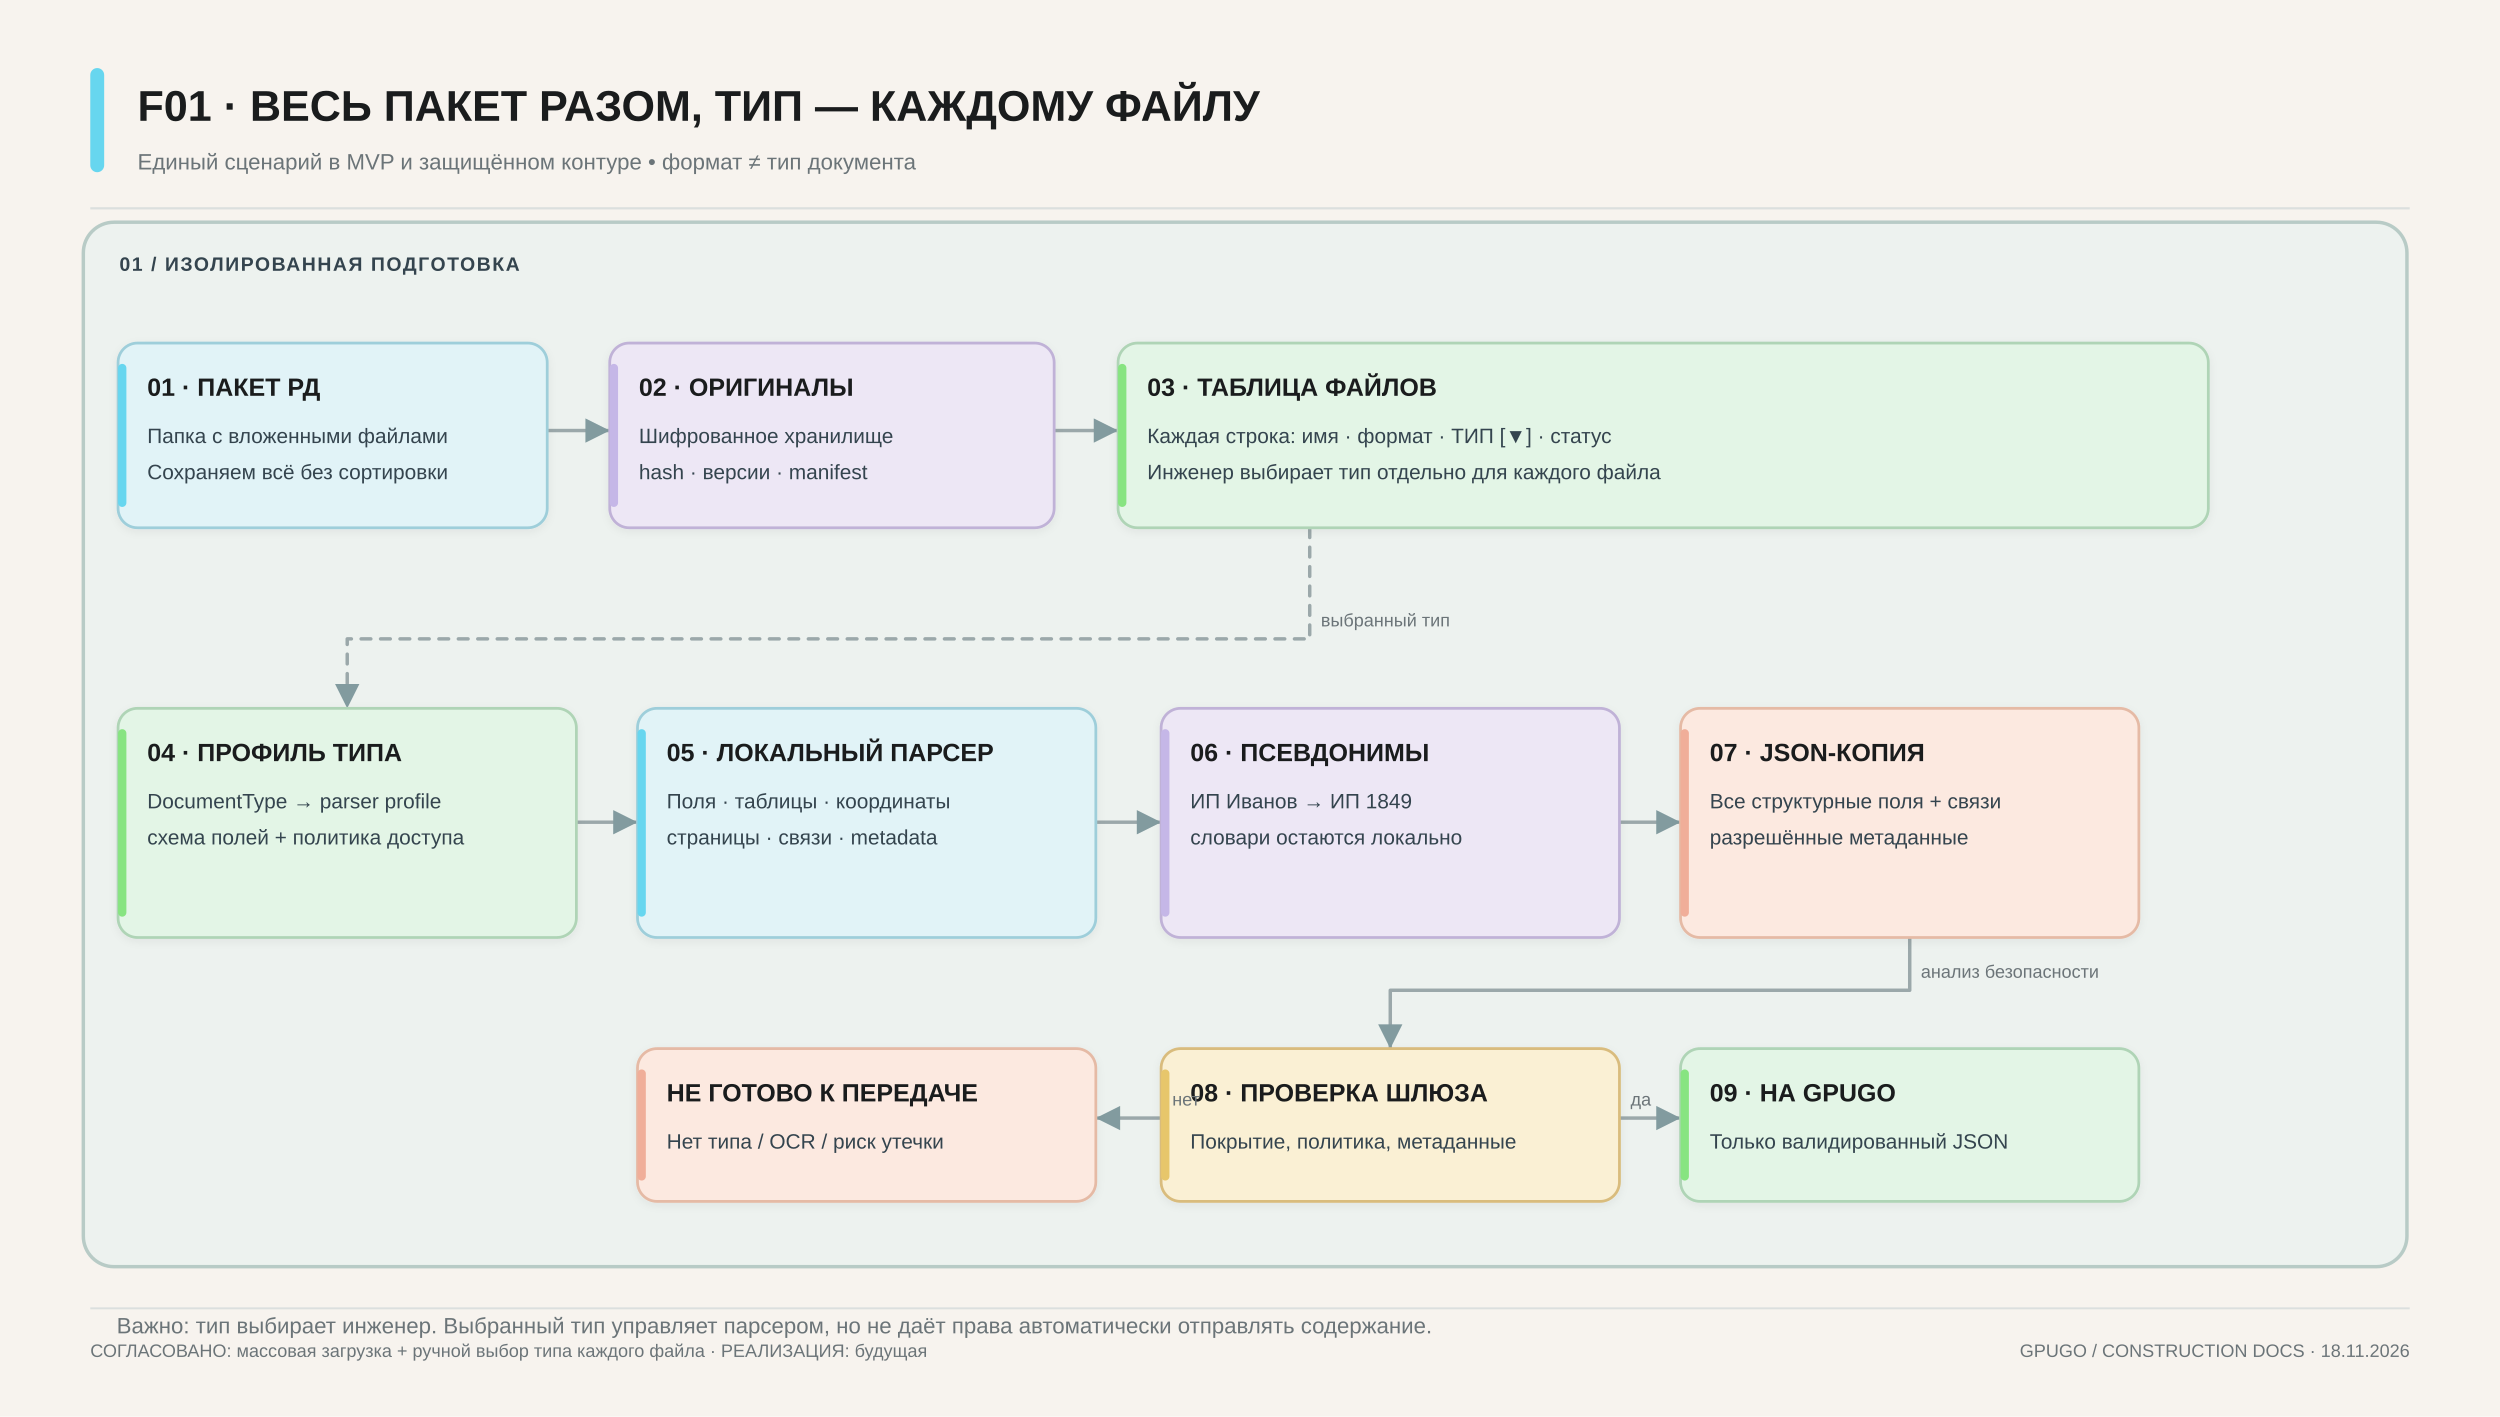
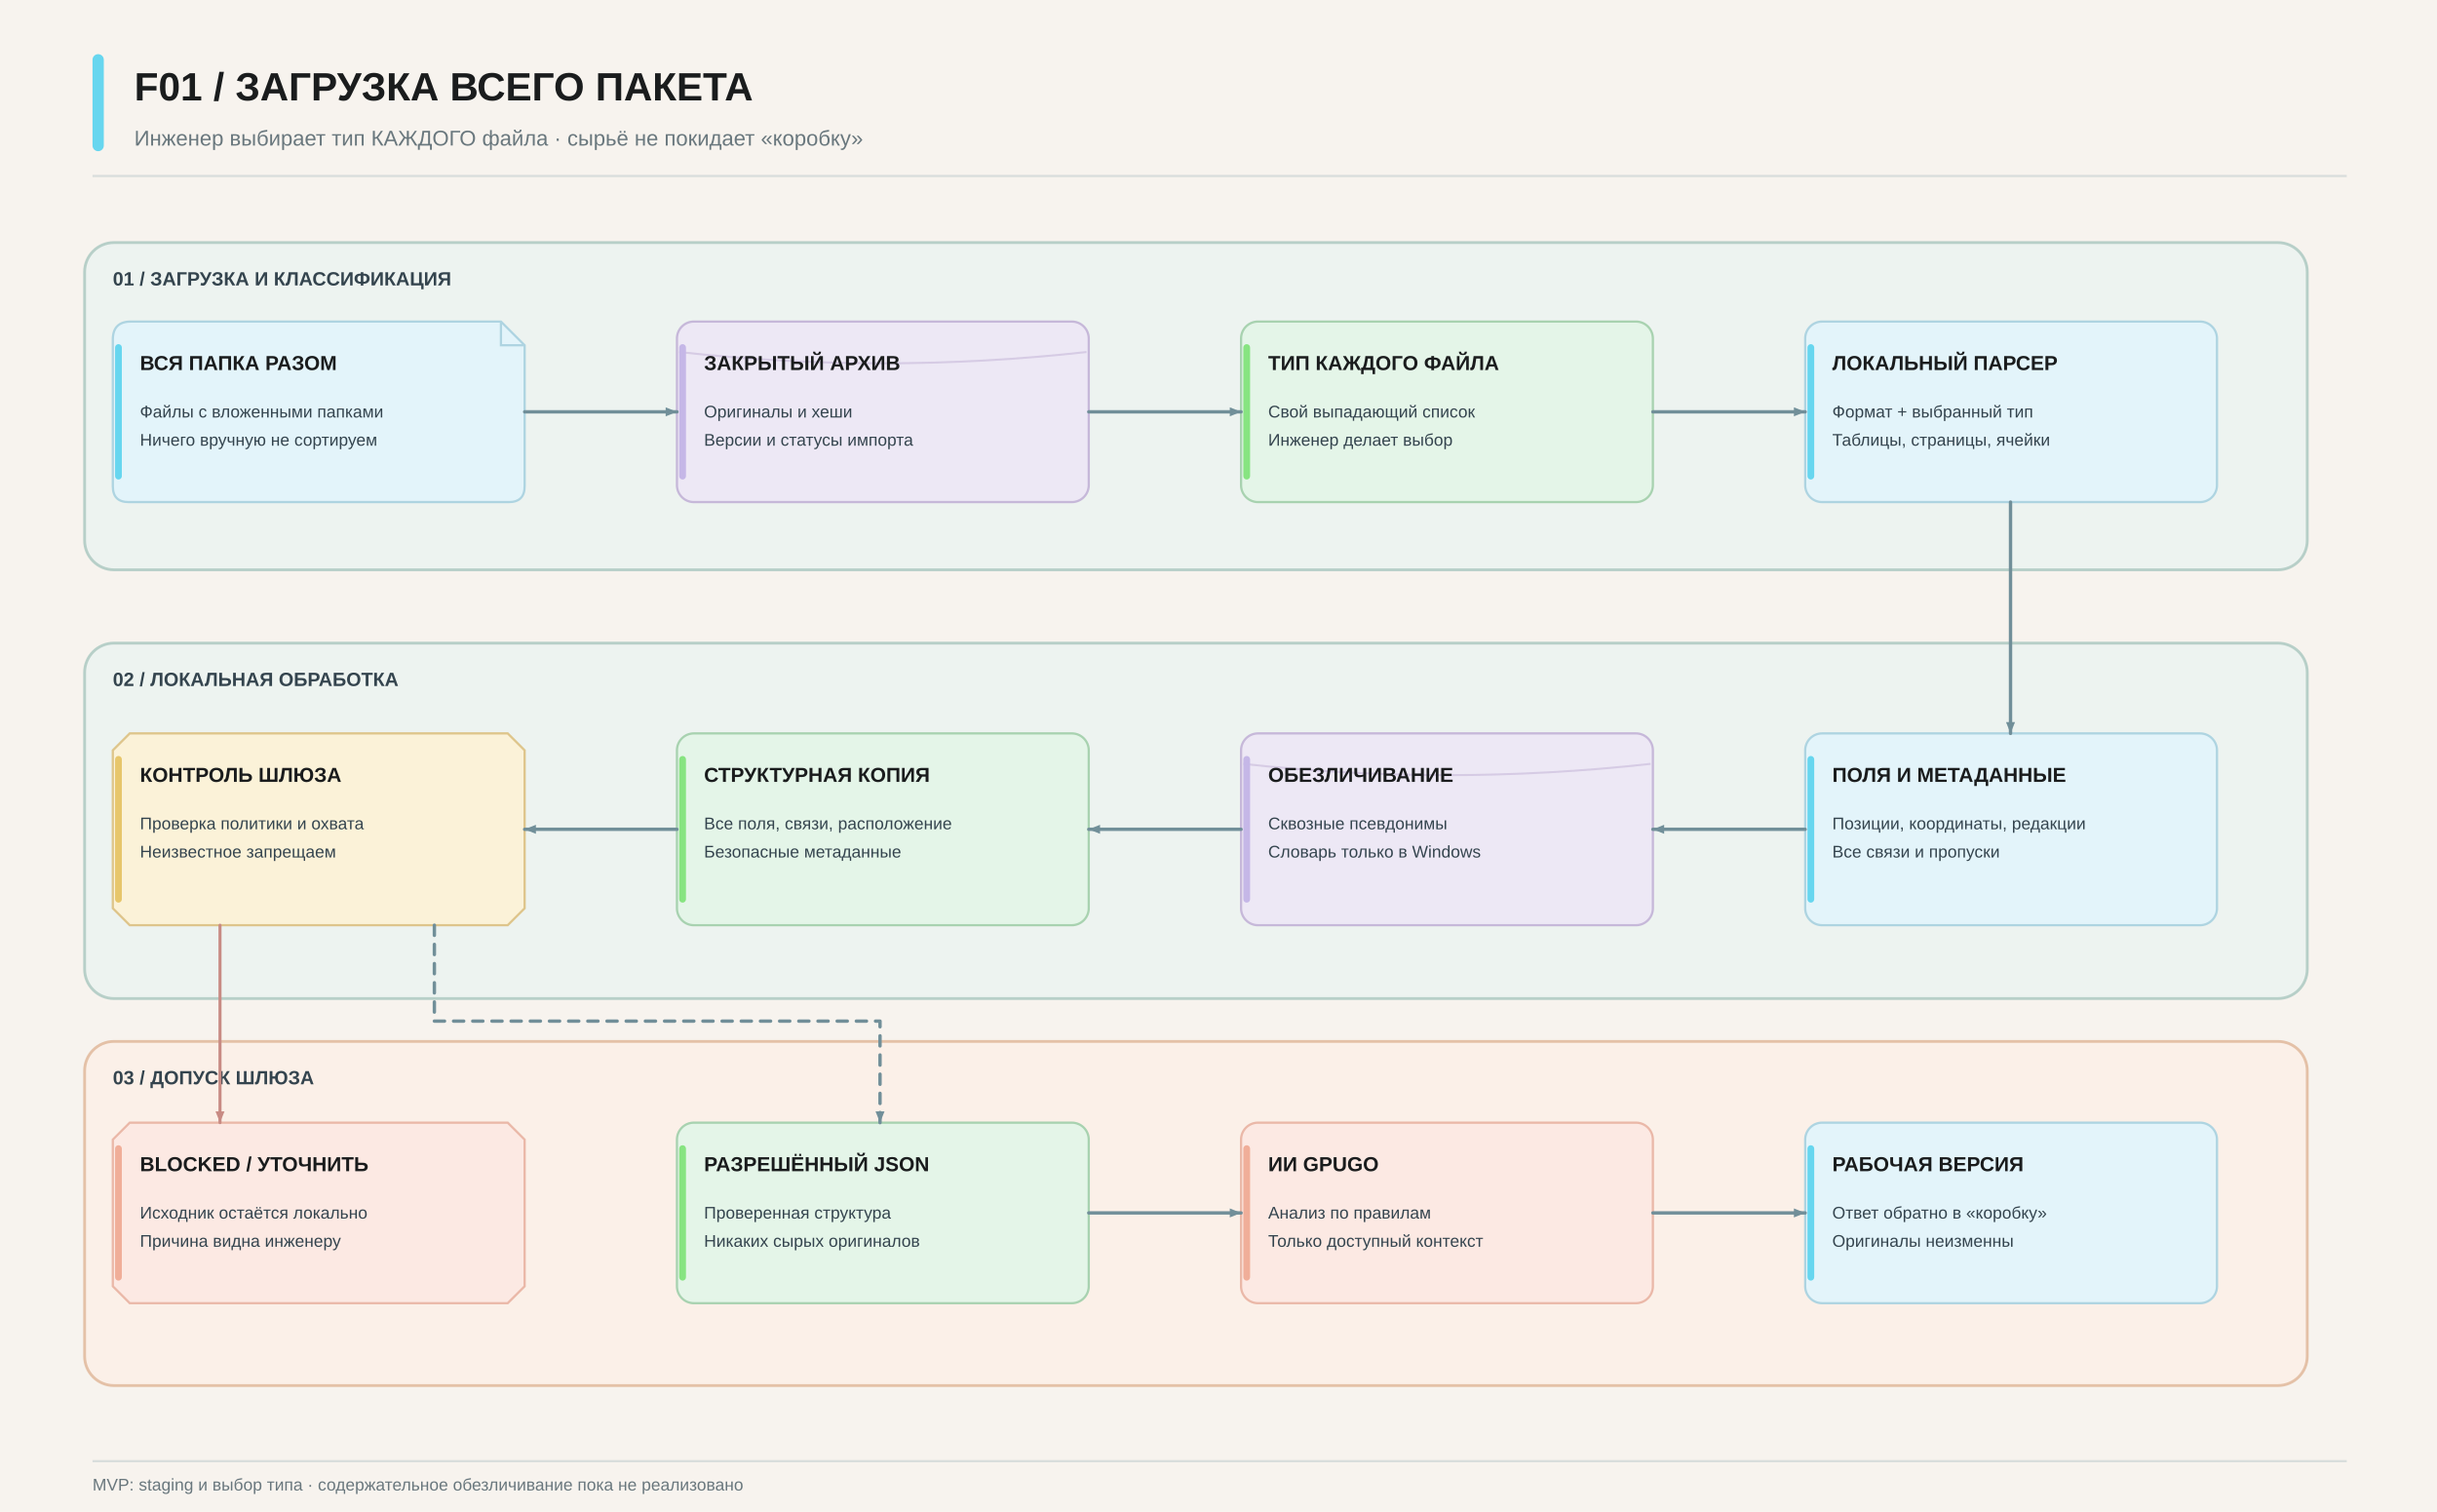
- <svg xmlns="http://www.w3.org/2000/svg" viewBox="0 0 1800 1020" role="img" aria-label="F01 · ВЕСЬ ПАКЕТ РАЗОМ, ТИП — КАЖДОМУ ФАЙЛУ">
+ <svg xmlns="http://www.w3.org/2000/svg" viewBox="0 0 2160 1340" role="img" aria-label="F01  /  ЗАГРУЗКА ВСЕГО ПАКЕТА">
  <defs>
-     <marker id="arrow" markerWidth="9" markerHeight="9" refX="7" refY="3.5" orient="auto">
-       <path d="M0 0 L7 3.5 L0 7 Z" fill="#829B9F" />
+     <marker id="tip" markerWidth="11" markerHeight="11" refX="10" refY="5" orient="auto" markerUnits="userSpaceOnUse">
+       <path d="M0 1 L10 5 L0 9 Z" fill="#718F99" />
    </marker>
-     <filter id="shadow" x="-10%" y="-10%" width="130%" height="140%">
-       <feDropShadow dx="0" dy="2" stdDeviation="3" flood-opacity=".055" />
-     </filter>
+     <marker id="tip-red" markerWidth="11" markerHeight="11" refX="10" refY="5" orient="auto" markerUnits="userSpaceOnUse">
+       <path d="M0 1 L10 5 L0 9 Z" fill="#C88B84" />
+     </marker>
  </defs>
-   <style>
- .title{font:700 31px Arial,sans-serif;fill:#1A1C1D} .subtitle{font:16px Arial,sans-serif;fill:#6B7478}
- .caps{font:700 14px Arial,sans-serif;letter-spacing:1.1px;fill:#34444E}
- .nt{font:700 18px Arial,sans-serif;fill:#1A1C1D} .nb{font:15px Arial,sans-serif;fill:#34444E} .note{font:14px Arial,sans-serif;fill:#6B7478}
- .edge{fill:none;stroke:#9BA8AA;stroke-width:2.5;stroke-linejoin:round;stroke-linecap:round} .dash{stroke-dasharray:7 7}
- </style>
-   <rect width="1800" height="1020" fill="#F7F3EE" />
-   <rect x="65" y="49" width="10" height="75" rx="5" fill="#67D6EF" />
-   <text class="title" x="99" y="87">F01 · ВЕСЬ ПАКЕТ РАЗОМ, ТИП — КАЖДОМУ ФАЙЛУ</text>
-   <text class="subtitle" x="99" y="122">Единый сценарий в MVP и защищённом контуре • формат ≠ тип документа</text>
-   <path d="M65 150 H1735" stroke="#DBDFDE" stroke-width="1.6" />
-   <rect x="60" y="160" width="1673" height="752" rx="22" fill="#EDF2EF" stroke="#B8CBC6" stroke-width="2.5" />
-   <text class="caps" x="86" y="195">01  /  ИЗОЛИРОВАННАЯ ПОДГОТОВКА</text>
-   <path class="edge " d="M394 310 L439 310" marker-end="url(#arrow)" />
-   <path class="edge " d="M759 310 L805 310" marker-end="url(#arrow)" />
-   <path class="edge dash" d="M943 380 L943 460 L250 460 L250 510" marker-end="url(#arrow)" />
-   <path class="edge " d="M415 592 L459 592" marker-end="url(#arrow)" />
-   <path class="edge " d="M789 592 L836 592" marker-end="url(#arrow)" />
-   <path class="edge " d="M1166 592 L1210 592" marker-end="url(#arrow)" />
-   <path class="edge " d="M1375 675 L1375 713 L1001 713 L1001 755" marker-end="url(#arrow)" />
-   <path class="edge " d="M836 805 L789 805" stroke="#D18C85" marker-end="url(#arrow)" />
-   <path class="edge " d="M1166 805 L1210 805" marker-end="url(#arrow)" />
-   <rect x="85" y="247" width="309" height="133" rx="14" fill="#E1F3F7" stroke="#9ECEDA" stroke-width="2" filter="url(#shadow)" />
-   <rect x="85" y="262" width="6" height="103" rx="3" fill="#67D6EF" />
-   <text class="nt" x="106" y="285">01 · ПАКЕТ РД</text>
-   <text class="nb" x="106" y="319">Папка с вложенными файлами</text>
-   <text class="nb" x="106" y="345">Сохраняем всё без сортировки</text>
-   <rect x="439" y="247" width="320" height="133" rx="14" fill="#EDE7F5" stroke="#C0B2D7" stroke-width="2" filter="url(#shadow)" />
-   <rect x="439" y="262" width="6" height="103" rx="3" fill="#C5B7E7" />
-   <text class="nt" x="460" y="285">02 · ОРИГИНАЛЫ</text>
-   <text class="nb" x="460" y="319">Шифрованное хранилище</text>
-   <text class="nb" x="460" y="345">hash · версии · manifest</text>
-   <rect x="805" y="247" width="785" height="133" rx="14" fill="#E3F5E6" stroke="#AFD4B6" stroke-width="2" filter="url(#shadow)" />
-   <rect x="805" y="262" width="6" height="103" rx="3" fill="#87E481" />
-   <text class="nt" x="826" y="285">03 · ТАБЛИЦА ФАЙЛОВ</text>
-   <text class="nb" x="826" y="319">Каждая строка: имя · формат · ТИП [▼] · статус</text>
-   <text class="nb" x="826" y="345">Инженер выбирает тип отдельно для каждого файла</text>
-   <rect x="85" y="510" width="330" height="165" rx="14" fill="#E3F5E6" stroke="#AFD4B6" stroke-width="2" filter="url(#shadow)" />
-   <rect x="85" y="525" width="6" height="135" rx="3" fill="#87E481" />
-   <text class="nt" x="106" y="548">04 · ПРОФИЛЬ ТИПА</text>
-   <text class="nb" x="106" y="582">DocumentType → parser profile</text>
-   <text class="nb" x="106" y="608">схема полей + политика доступа</text>
-   <rect x="459" y="510" width="330" height="165" rx="14" fill="#E1F3F7" stroke="#9ECEDA" stroke-width="2" filter="url(#shadow)" />
-   <rect x="459" y="525" width="6" height="135" rx="3" fill="#67D6EF" />
-   <text class="nt" x="480" y="548">05 · ЛОКАЛЬНЫЙ ПАРСЕР</text>
-   <text class="nb" x="480" y="582">Поля · таблицы · координаты</text>
-   <text class="nb" x="480" y="608">страницы · связи · metadata</text>
-   <rect x="836" y="510" width="330" height="165" rx="14" fill="#EDE7F5" stroke="#C0B2D7" stroke-width="2" filter="url(#shadow)" />
-   <rect x="836" y="525" width="6" height="135" rx="3" fill="#C5B7E7" />
-   <text class="nt" x="857" y="548">06 · ПСЕВДОНИМЫ</text>
-   <text class="nb" x="857" y="582">ИП Иванов → ИП 1849</text>
-   <text class="nb" x="857" y="608">словари остаются локально</text>
-   <rect x="1210" y="510" width="330" height="165" rx="14" fill="#FCE9E0" stroke="#E5BAA5" stroke-width="2" filter="url(#shadow)" />
-   <rect x="1210" y="525" width="6" height="135" rx="3" fill="#F0AE99" />
-   <text class="nt" x="1231" y="548">07 · JSON-КОПИЯ</text>
-   <text class="nb" x="1231" y="582">Все структурные поля + связи</text>
-   <text class="nb" x="1231" y="608">разрешённые метаданные</text>
-   <rect x="459" y="755" width="330" height="110" rx="14" fill="#FCE9E0" stroke="#E5BAA5" stroke-width="2" filter="url(#shadow)" />
-   <rect x="459" y="770" width="6" height="80" rx="3" fill="#F0AE99" />
-   <text class="nt" x="480" y="793">НЕ ГОТОВО К ПЕРЕДАЧЕ</text>
-   <text class="nb" x="480" y="827">Нет типа / OCR / риск утечки</text>
-   <rect x="836" y="755" width="330" height="110" rx="14" fill="#FAF0D4" stroke="#D9BC7D" stroke-width="2" filter="url(#shadow)" />
-   <rect x="836" y="770" width="6" height="80" rx="3" fill="#E7C66B" />
-   <text class="nt" x="857" y="793">08 · ПРОВЕРКА ШЛЮЗА</text>
-   <text class="nb" x="857" y="827">Покрытие, политика, метаданные</text>
-   <rect x="1210" y="755" width="330" height="110" rx="14" fill="#E3F5E6" stroke="#AFD4B6" stroke-width="2" filter="url(#shadow)" />
-   <rect x="1210" y="770" width="6" height="80" rx="3" fill="#87E481" />
-   <text class="nt" x="1231" y="793">09 · НА GPUGO</text>
-   <text class="nb" x="1231" y="827">Только валидированный JSON</text>
-   <text x="951" y="451" font-size="13" font-family="Arial,sans-serif" fill="#6B7478">выбранный тип</text>
-   <text x="1383" y="704" font-size="13" font-family="Arial,sans-serif" fill="#6B7478">анализ безопасности</text>
-   <text x="844" y="796" font-size="13" font-family="Arial,sans-serif" fill="#6B7478">нет</text>
-   <text x="1174" y="796" font-size="13" font-family="Arial,sans-serif" fill="#6B7478">да</text>
-   <text x="84" y="960" font-family="Arial,sans-serif" font-size="16" fill="#6B7478">Важно: тип выбирает инженер. Выбранный тип управляет парсером, но не даёт права автоматически отправлять содержание.</text>
-   <path d="M65 942 H1735" stroke="#DBDFDE" stroke-width="1.4" />
-   <text x="65" y="977" font-family="Arial,sans-serif" font-size="13" fill="#6B7478">СОГЛАСОВАНО: массовая загрузка + ручной выбор типа каждого файла  ·  РЕАЛИЗАЦИЯ: будущая</text>
-   <text x="1735" y="977" font-family="Arial,sans-serif" text-anchor="end" font-size="13" fill="#6B7478">GPUGO / CONSTRUCTION DOCS · 18.11.2026</text>
+   <style>text{font-family:Arial,'Liberation Sans',sans-serif;letter-spacing:.02px;}</style>
+   <rect width="2160" height="1340" fill="#F7F3EE" />
+   <rect x="82" y="48" width="10" height="86" rx="5" fill="#67D6EF" />
+   <text x="119" y="89" font-weight="700" font-size="35" fill="#1A1C1D">F01  /  ЗАГРУЗКА ВСЕГО ПАКЕТА</text>
+   <text x="119" y="129" font-size="19" fill="#69777D">Инженер выбирает тип КАЖДОГО файла · сырьё не покидает «коробку»</text>
+   <path d="M82 156 H2080" stroke="#D9DDDC" stroke-width="2" />
+   <rect x="75" y="215" width="1970" height="290" rx="26" fill="#EDF3F0" stroke="#B7CFC8" stroke-width="2.5" />
+   <text x="100" y="253" font-size="17" letter-spacing="1" font-weight="700" fill="#34444E">01  /  ЗАГРУЗКА И КЛАССИФИКАЦИЯ</text>
+   <rect x="75" y="570" width="1970" height="315" rx="26" fill="#EDF3F0" stroke="#B7CFC8" stroke-width="2.5" />
+   <text x="100" y="608" font-size="17" letter-spacing="1" font-weight="700" fill="#34444E">02  /  ЛОКАЛЬНАЯ ОБРАБОТКА</text>
+   <rect x="75" y="923" width="1970" height="305" rx="26" fill="#FBF0E8" stroke="#E4C1A7" stroke-width="2.5" />
+   <text x="100" y="961" font-size="17" letter-spacing="1" font-weight="700" fill="#34444E">03  /  ДОПУСК ШЛЮЗА</text>
+   <g class="node">
+     <path d="M 116 285 H 444 L 465 306 V 431 Q 465 445 451 445 H 114 Q 100 445 100 431 V 301 Q 100 285 116 285 Z" fill="#E3F4FA" stroke="#AED4E1" stroke-width="2" />
+     <path d="M 444 285 V 306 H 465" fill="none" stroke="#AED4E1" stroke-width="2" />
+     <rect x="102" y="305" width="6" height="120" rx="3" fill="#67D6EF" />
+     <text x="124" y="328" font-size="18" font-weight="700" fill="#1A1C1D">ВСЯ ПАПКА РАЗОМ</text>
+     <text x="124" y="370" font-size="15" fill="#34444E">Файлы с вложенными папками</text>
+     <text x="124" y="395" font-size="15" fill="#34444E">Ничего вручную не сортируем</text>
+   </g>
+   <g class="node">
+     <rect x="600" y="285" width="365" height="160" rx="15" fill="#EDE8F5" stroke="#C6B8D9" stroke-width="2" />
+     <path d="M 602 312 Q 782.5 332 963 312" fill="none" stroke="#C6B8D9" stroke-width="1.8" opacity=".6" />
+     <rect x="602" y="305" width="6" height="120" rx="3" fill="#C5B7E7" />
+     <text x="624" y="328" font-size="18" font-weight="700" fill="#1A1C1D">ЗАКРЫТЫЙ АРХИВ</text>
+     <text x="624" y="370" font-size="15" fill="#34444E">Оригиналы и хеши</text>
+     <text x="624" y="395" font-size="15" fill="#34444E">Версии и статусы импорта</text>
+   </g>
+   <g class="node">
+     <rect x="1100" y="285" width="365" height="160" rx="15" fill="#E4F5E8" stroke="#A8D2B0" stroke-width="2" />
+     <rect x="1102" y="305" width="6" height="120" rx="3" fill="#87E481" />
+     <text x="1124" y="328" font-size="18" font-weight="700" fill="#1A1C1D">ТИП КАЖДОГО ФАЙЛА</text>
+     <text x="1124" y="370" font-size="15" fill="#34444E">Свой выпадающий список</text>
+     <text x="1124" y="395" font-size="15" fill="#34444E">Инженер делает выбор</text>
+   </g>
+   <g class="node">
+     <rect x="1600" y="285" width="365" height="160" rx="15" fill="#E3F4FA" stroke="#AED4E1" stroke-width="2" />
+     <rect x="1602" y="305" width="6" height="120" rx="3" fill="#67D6EF" />
+     <text x="1624" y="328" font-size="18" font-weight="700" fill="#1A1C1D">ЛОКАЛЬНЫЙ ПАРСЕР</text>
+     <text x="1624" y="370" font-size="15" fill="#34444E">Формат + выбранный тип</text>
+     <text x="1624" y="395" font-size="15" fill="#34444E">Таблицы, страницы, ячейки</text>
+   </g>
+   <g class="node">
+     <rect x="1600" y="650" width="365" height="170" rx="15" fill="#E3F4FA" stroke="#AED4E1" stroke-width="2" />
+     <rect x="1602" y="670" width="6" height="130" rx="3" fill="#67D6EF" />
+     <text x="1624" y="693" font-size="18" font-weight="700" fill="#1A1C1D">ПОЛЯ И МЕТАДАННЫЕ</text>
+     <text x="1624" y="735" font-size="15" fill="#34444E">Позиции, координаты, редакции</text>
+     <text x="1624" y="760" font-size="15" fill="#34444E">Все связи и пропуски</text>
+   </g>
+   <g class="node">
+     <rect x="1100" y="650" width="365" height="170" rx="15" fill="#EDE8F5" stroke="#C6B8D9" stroke-width="2" />
+     <path d="M 1102 677 Q 1282.5 697 1463 677" fill="none" stroke="#C6B8D9" stroke-width="1.8" opacity=".6" />
+     <rect x="1102" y="670" width="6" height="130" rx="3" fill="#C5B7E7" />
+     <text x="1124" y="693" font-size="18" font-weight="700" fill="#1A1C1D">ОБЕЗЛИЧИВАНИЕ</text>
+     <text x="1124" y="735" font-size="15" fill="#34444E">Сквозные псевдонимы</text>
+     <text x="1124" y="760" font-size="15" fill="#34444E">Словарь только в Windows</text>
+   </g>
+   <g class="node">
+     <rect x="600" y="650" width="365" height="170" rx="15" fill="#E4F5E8" stroke="#A8D2B0" stroke-width="2" />
+     <rect x="602" y="670" width="6" height="130" rx="3" fill="#87E481" />
+     <text x="624" y="693" font-size="18" font-weight="700" fill="#1A1C1D">СТРУКТУРНАЯ КОПИЯ</text>
+     <text x="624" y="735" font-size="15" fill="#34444E">Все поля, связи, расположение</text>
+     <text x="624" y="760" font-size="15" fill="#34444E">Безопасные метаданные</text>
+   </g>
+   <g class="node">
+     <path d="M 115 650 H 450 L 465 665 V 805 L 450 820 H 115 L 100 805 V 665 Z" fill="#FBF2D8" stroke="#DEC58B" stroke-width="2" />
+     <rect x="102" y="670" width="6" height="130" rx="3" fill="#E7C66B" />
+     <text x="124" y="693" font-size="18" font-weight="700" fill="#1A1C1D">КОНТРОЛЬ ШЛЮЗА</text>
+     <text x="124" y="735" font-size="15" fill="#34444E">Проверка политики и охвата</text>
+     <text x="124" y="760" font-size="15" fill="#34444E">Неизвестное запрещаем</text>
+   </g>
+   <g class="node">
+     <path d="M 115 995 H 450 L 465 1010 V 1140 L 450 1155 H 115 L 100 1140 V 1010 Z" fill="#FCE9E3" stroke="#EAB8A8" stroke-width="2" />
+     <rect x="102" y="1015" width="6" height="120" rx="3" fill="#F0AE99" />
+     <text x="124" y="1038" font-size="18" font-weight="700" fill="#1A1C1D">BLOCKED / УТОЧНИТЬ</text>
+     <text x="124" y="1080" font-size="15" fill="#34444E">Исходник остаётся локально</text>
+     <text x="124" y="1105" font-size="15" fill="#34444E">Причина видна инженеру</text>
+   </g>
+   <g class="node">
+     <rect x="600" y="995" width="365" height="160" rx="15" fill="#E4F5E8" stroke="#A8D2B0" stroke-width="2" />
+     <rect x="602" y="1015" width="6" height="120" rx="3" fill="#87E481" />
+     <text x="624" y="1038" font-size="18" font-weight="700" fill="#1A1C1D">РАЗРЕШЁННЫЙ JSON</text>
+     <text x="624" y="1080" font-size="15" fill="#34444E">Проверенная структура</text>
+     <text x="624" y="1105" font-size="15" fill="#34444E">Никаких сырых оригиналов</text>
+   </g>
+   <g class="node">
+     <rect x="1100" y="995" width="365" height="160" rx="15" fill="#FCE9E3" stroke="#EAB8A8" stroke-width="2" />
+     <rect x="1102" y="1015" width="6" height="120" rx="3" fill="#F0AE99" />
+     <text x="1124" y="1038" font-size="18" font-weight="700" fill="#1A1C1D">ИИ GPUGO</text>
+     <text x="1124" y="1080" font-size="15" fill="#34444E">Анализ по правилам</text>
+     <text x="1124" y="1105" font-size="15" fill="#34444E">Только доступный контекст</text>
+   </g>
+   <g class="node">
+     <rect x="1600" y="995" width="365" height="160" rx="15" fill="#E3F4FA" stroke="#AED4E1" stroke-width="2" />
+     <rect x="1602" y="1015" width="6" height="120" rx="3" fill="#67D6EF" />
+     <text x="1624" y="1038" font-size="18" font-weight="700" fill="#1A1C1D">РАБОЧАЯ ВЕРСИЯ</text>
+     <text x="1624" y="1080" font-size="15" fill="#34444E">Ответ обратно в «коробку»</text>
+     <text x="1624" y="1105" font-size="15" fill="#34444E">Оригиналы неизменны</text>
+   </g>
+   <path d="M465 365 L600 365" fill="none" stroke="#718F99" stroke-width="3" stroke-linecap="round" stroke-linejoin="round" marker-end="url(#tip)" />
+   <path d="M965 365 L1100 365" fill="none" stroke="#718F99" stroke-width="3" stroke-linecap="round" stroke-linejoin="round" marker-end="url(#tip)" />
+   <path d="M1465 365 L1600 365" fill="none" stroke="#718F99" stroke-width="3" stroke-linecap="round" stroke-linejoin="round" marker-end="url(#tip)" />
+   <path d="M1782 445 L1782 650" fill="none" stroke="#718F99" stroke-width="3" stroke-linecap="round" stroke-linejoin="round" marker-end="url(#tip)" />
+   <path d="M1600 735 L1465 735" fill="none" stroke="#718F99" stroke-width="3" stroke-linecap="round" stroke-linejoin="round" marker-end="url(#tip)" />
+   <path d="M1100 735 L965 735" fill="none" stroke="#718F99" stroke-width="3" stroke-linecap="round" stroke-linejoin="round" marker-end="url(#tip)" />
+   <path d="M600 735 L465 735" fill="none" stroke="#718F99" stroke-width="3" stroke-linecap="round" stroke-linejoin="round" marker-end="url(#tip)" />
+   <path d="M195 820 L195 995" fill="none" stroke="#C88B84" stroke-width="2.7" stroke-linecap="round" stroke-linejoin="round" marker-end="url(#tip-red)" />
+   <path d="M385 820 L385 905 L780 905 L780 995" fill="none" stroke="#718F99" stroke-width="3" stroke-linecap="round" stroke-linejoin="round" marker-end="url(#tip)" stroke-dasharray="9 8" />
+   <path d="M965 1075 L1100 1075" fill="none" stroke="#718F99" stroke-width="3" stroke-linecap="round" stroke-linejoin="round" marker-end="url(#tip)" />
+   <path d="M1465 1075 L1600 1075" fill="none" stroke="#718F99" stroke-width="3" stroke-linecap="round" stroke-linejoin="round" marker-end="url(#tip)" />
+   <path d="M82 1295 H2080" stroke="#D9DDDC" stroke-width="2" />
+   <text x="82" y="1321" font-size="15" fill="#69777D">MVP: staging и выбор типа · содержательное обезличивание пока не реализовано</text>
</svg>
